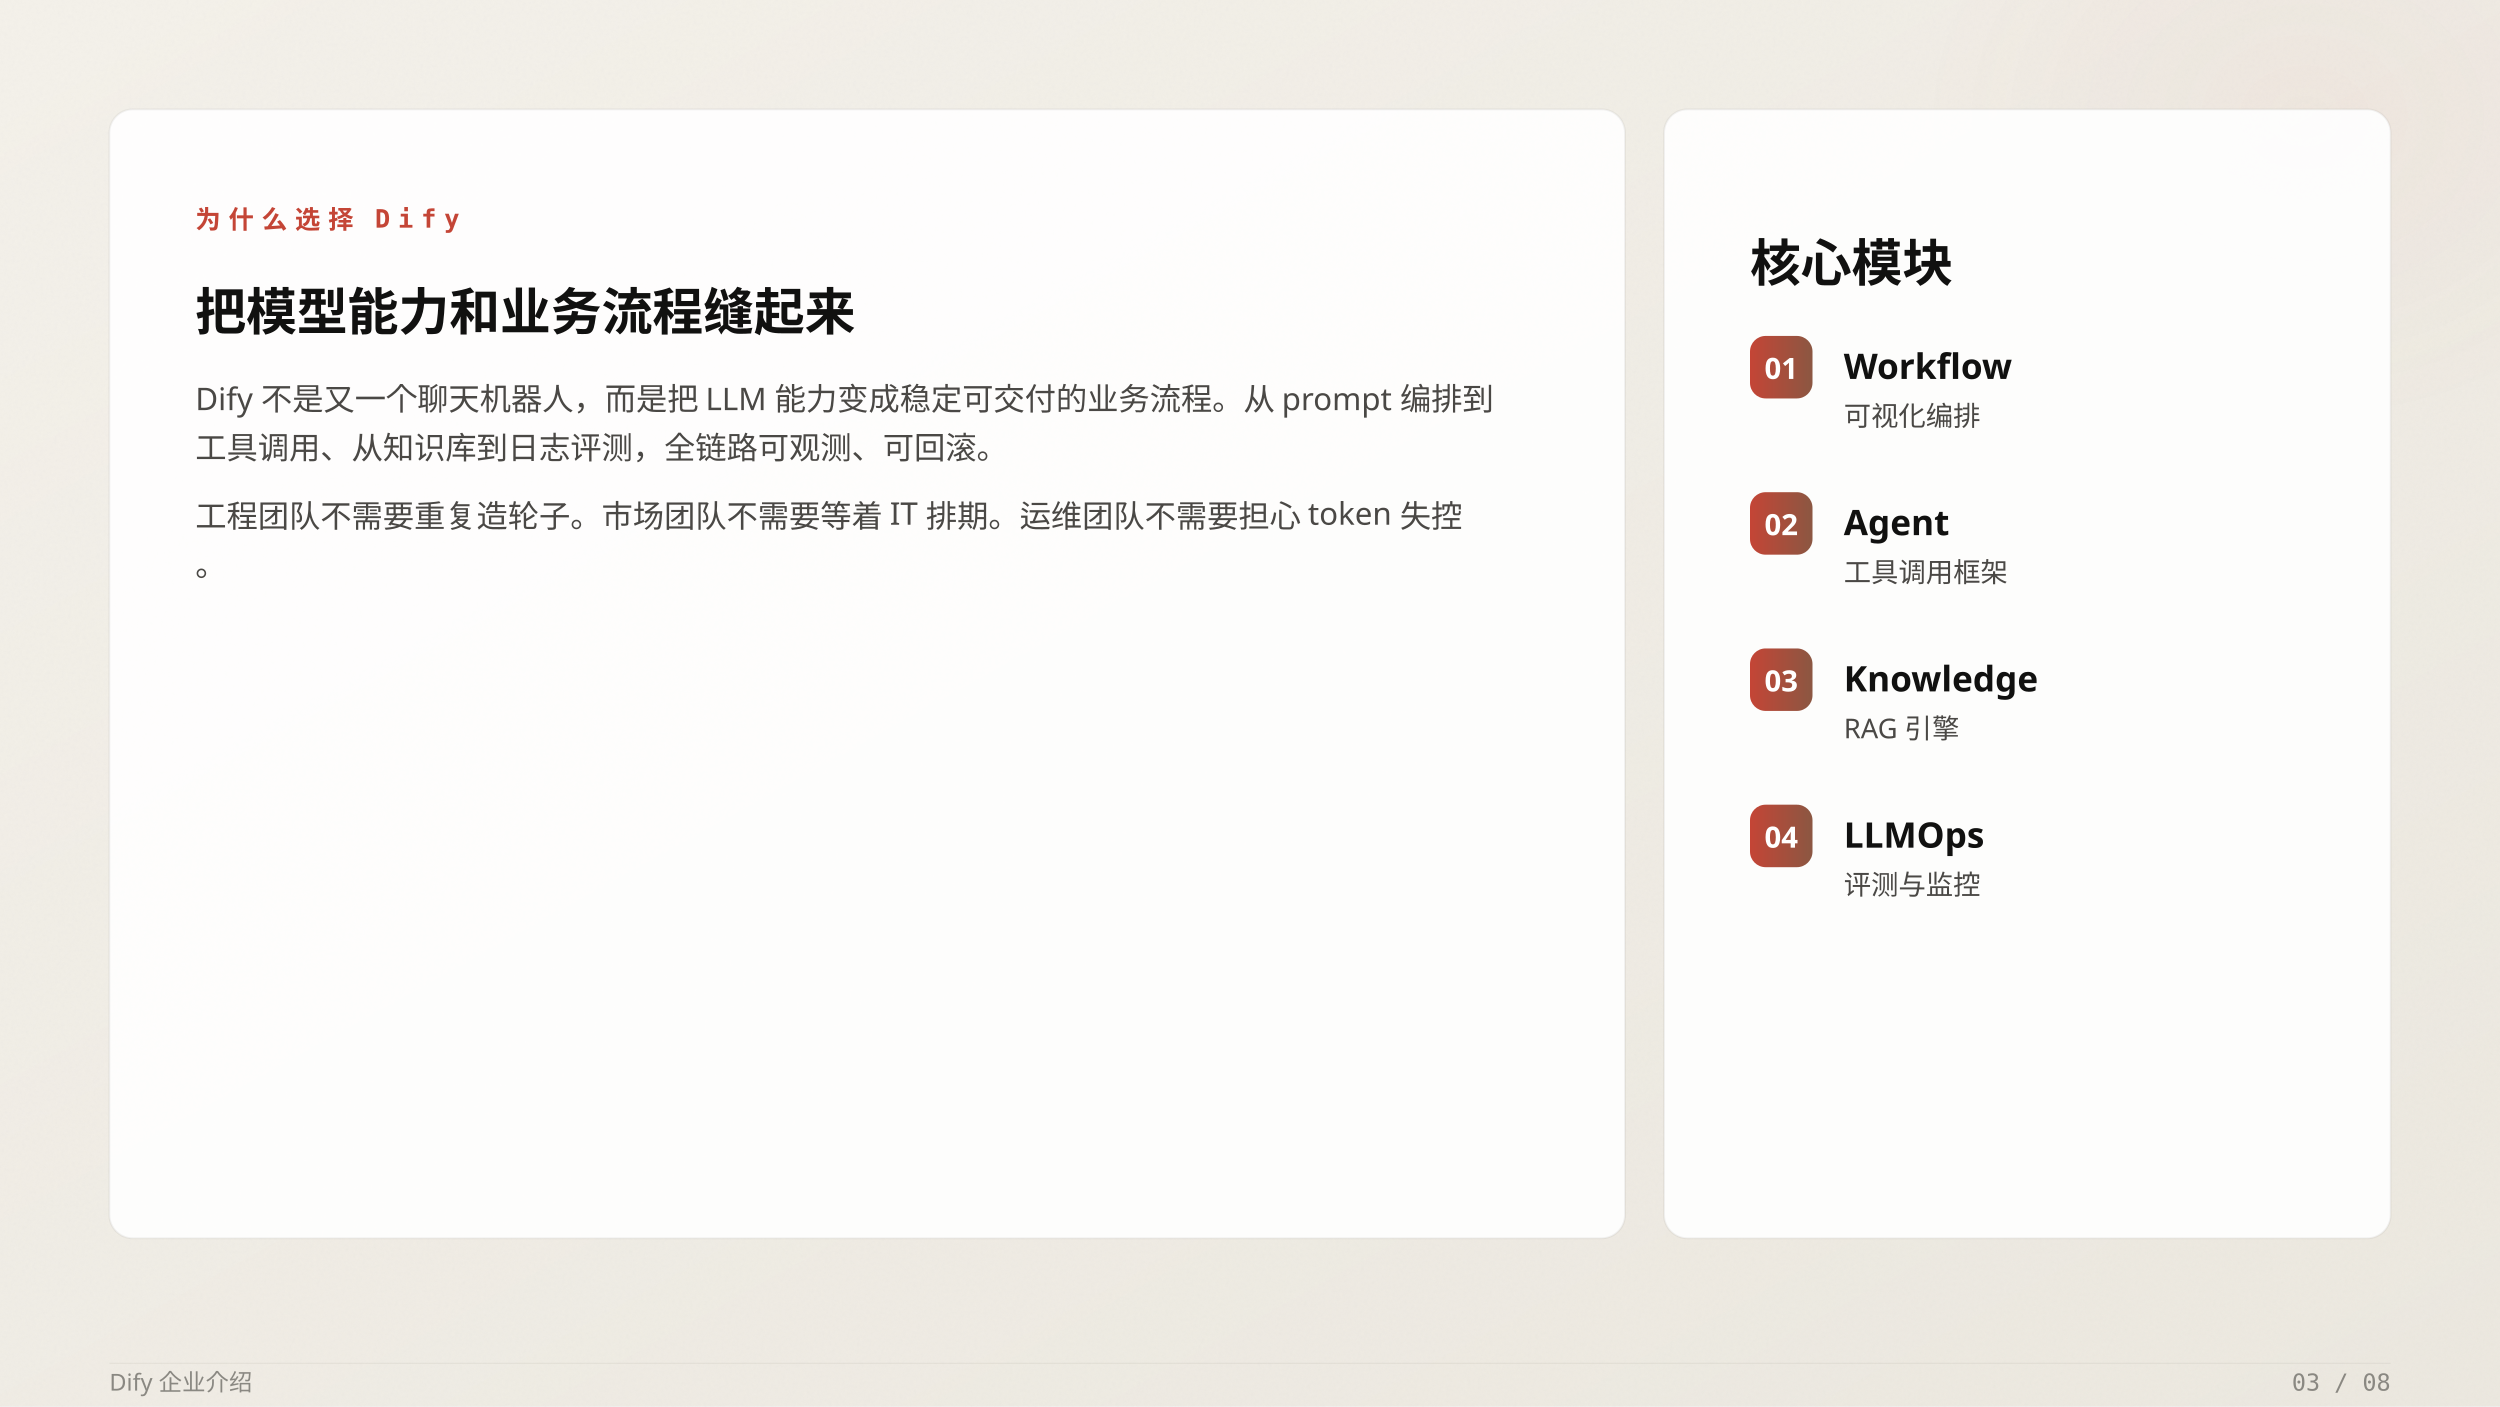
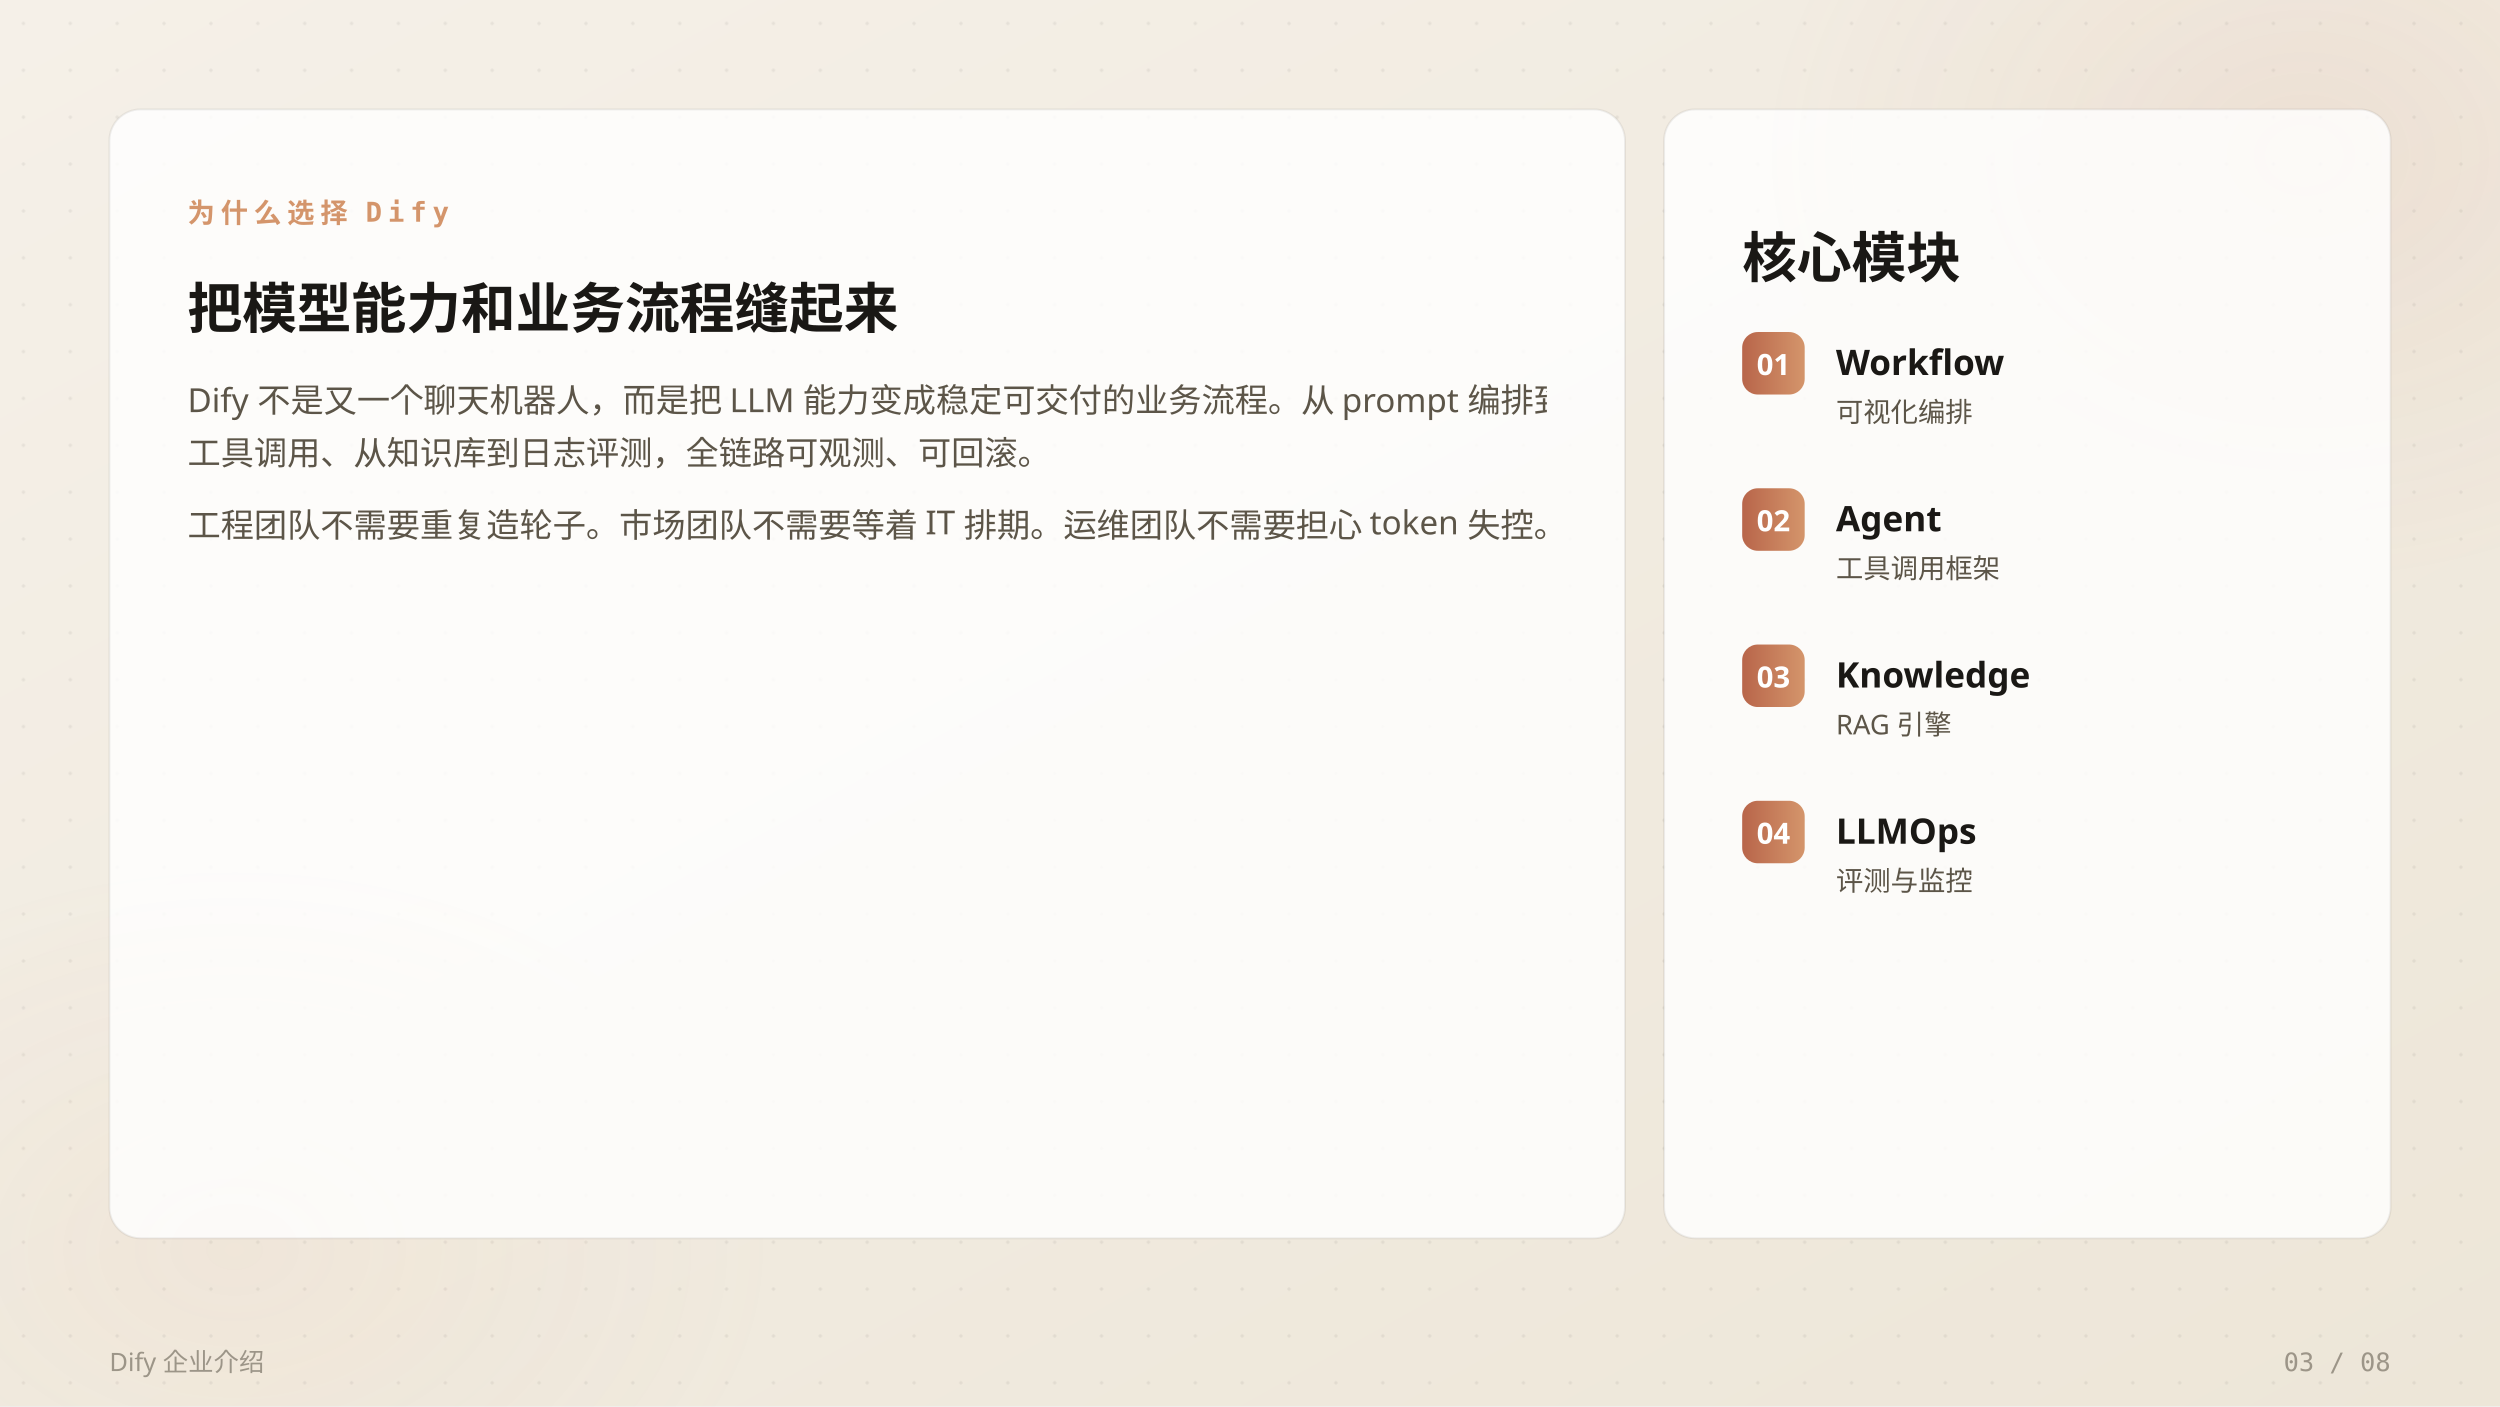
<svg xmlns="http://www.w3.org/2000/svg" viewBox="0 0 1280 720" width="1280" height="720">
  <defs>
    <linearGradient id="bg-grad" x1="0%" y1="0%" x2="100%" y2="100%">
-       <stop offset="0%" stop-color="#f4f1ea" />
-       <stop offset="100%" stop-color="#ece8df" />
+       <stop offset="0%" stop-color="#F5F0E8" />
+       <stop offset="100%" stop-color="#EDE6D8" />
    </linearGradient>
    <linearGradient id="accent-grad" x1="0%" y1="0%" x2="100%" y2="0%">
-       <stop offset="0%" stop-color="#c44536" />
-       <stop offset="100%" stop-color="#8b5742" />
+       <stop offset="0%" stop-color="#B8654A" />
+       <stop offset="100%" stop-color="#D4956B" />
    </linearGradient>
    <linearGradient id="accent-grad-v" x1="0%" y1="0%" x2="0%" y2="100%">
-       <stop offset="0%" stop-color="#c44536" />
-       <stop offset="100%" stop-color="#8b5742" />
+       <stop offset="0%" stop-color="#B8654A" />
+       <stop offset="100%" stop-color="#D4956B" />
    </linearGradient>
    <radialGradient id="spot-1" cx="50%" cy="50%" r="50%">
-       <stop offset="0%" stop-color="#c44536" stop-opacity="0.04" />
-       <stop offset="100%" stop-color="#c44536" stop-opacity="0" />
+       <stop offset="0%" stop-color="#B8654A" stop-opacity="0.08" />
+       <stop offset="100%" stop-color="#B8654A" stop-opacity="0" />
    </radialGradient>
    <radialGradient id="spot-2" cx="50%" cy="50%" r="50%">
-       <stop offset="0%" stop-color="#8b5742" stop-opacity="0.03" />
-       <stop offset="100%" stop-color="#8b5742" stop-opacity="0" />
+       <stop offset="0%" stop-color="#D4956B" stop-opacity="0.06" />
+       <stop offset="100%" stop-color="#D4956B" stop-opacity="0" />
    </radialGradient>
-     <filter id="grain-filter">
-       <feTurbulence type="fractalNoise" baseFrequency="0.55" numOctaves="3" stitchTiles="stitch" />
-       <feColorMatrix type="saturate" values="0" />
-     </filter>
+     <pattern id="bg-texture" width="24" height="24" patternUnits="userSpaceOnUse">
+       <circle cx="12" cy="12" r="0.9" fill="#1a1815" fill-opacity="0.06" />
+     </pattern>
  </defs>
  <style type="text/css">
    text { font-family: 'PingFang SC', 'Noto Sans SC', 'Microsoft YaHei', sans-serif; }
    .mono { font-family: 'IBM Plex Mono', 'SF Mono', 'JetBrains Mono', Menlo, monospace; }
-     .eyebrow { font-size: 13px; fill: #c44536; letter-spacing: 4px; font-weight: 600; font-family: 'IBM Plex Mono', 'SF Mono', 'JetBrains Mono', Menlo, monospace; }
-     .h1 { font-size: 54px; fill: #111110; font-weight: 700; font-family: 'Songti SC', 'Noto Serif SC', 'STKaiti', 'Times New Roman', serif; line-height: 1.15; }
-     .h2 { font-size: 40px; fill: #111110; font-weight: 700; font-family: 'Songti SC', 'Noto Serif SC', 'STKaiti', 'Times New Roman', serif; line-height: 1.2; }
-     .h3 { font-size: 26px; fill: #111110; font-weight: 600; font-family: 'Songti SC', 'Noto Serif SC', 'STKaiti', 'Times New Roman', serif; line-height: 1.25; }
-     .h4 { font-size: 19px; fill: #111110; font-weight: 600; font-family: 'Songti SC', 'Noto Serif SC', 'STKaiti', 'Times New Roman', serif; }
-     .body { font-size: 16px; fill: #4a4845; line-height: 1.55; }
-     .small { font-size: 12px; fill: #8a8882; }
-     .stat-huge { font-size: 96px; fill: #111110; font-weight: 800; font-family: 'Songti SC', 'Noto Serif SC', 'STKaiti', 'Times New Roman', serif; }
-     .stat-unit { font-size: 24px; fill: #4a4845; font-weight: 500; }
+     .eyebrow { font-size: 14px; fill: #D4956B; letter-spacing: 3px; font-weight: 600; font-family: 'IBM Plex Mono', 'SF Mono', 'JetBrains Mono', Menlo, monospace; }
+     .h1 { font-size: 56px; fill: #1a1815; font-weight: 700; font-family: 'Songti SC', 'Noto Serif SC', 'STKaiti', 'Times New Roman', serif; }
+     .h2 { font-size: 42px; fill: #1a1815; font-weight: 700; font-family: 'Songti SC', 'Noto Serif SC', 'STKaiti', 'Times New Roman', serif; }
+     .h3 { font-size: 28px; fill: #1a1815; font-weight: 600; font-family: 'Songti SC', 'Noto Serif SC', 'STKaiti', 'Times New Roman', serif; }
+     .h4 { font-size: 20px; fill: #1a1815; font-weight: 600; font-family: 'Songti SC', 'Noto Serif SC', 'STKaiti', 'Times New Roman', serif; }
+     .body { font-size: 17px; fill: #5c5548; }
+     .small { font-size: 13px; fill: #9c9588; }
+     .stat-huge { font-size: 100px; fill: #1a1815; font-weight: 800; font-family: 'Songti SC', 'Noto Serif SC', 'STKaiti', 'Times New Roman', serif; }
+     .stat-unit { font-size: 26px; fill: #5c5548; font-weight: 500; }
  </style>
  <rect width="1280" height="720" fill="url(#bg-grad)" />
-   <rect width="1280" height="720" filter="url(#grain-filter)" opacity="0.04" pointer-events="none" />
-   <ellipse cx="1180" cy="60" rx="200" ry="160" fill="url(#spot-1)" />
+   <rect width="1280" height="720" fill="url(#bg-texture)" />
+   <ellipse cx="1180" cy="80" rx="280" ry="220" fill="url(#spot-1)" />
+   <ellipse cx="120" cy="640" rx="280" ry="200" fill="url(#spot-2)" />
  <g transform="translate(56, 56)">
-     <rect x="0" y="0" width="776" height="578" rx="12" fill="#FFFFFF" fill-opacity="0.9" stroke="#111110" stroke-opacity="0.05" stroke-width="1" />
-     <svg x="44" y="44" width="688" height="490" viewBox="0 0 688 490">
-       <text x="0" y="17" class="eyebrow">为什么选择 Dify</text>
-       <text x="0" y="69" class="h3">把模型能力和业务流程缝起来</text>
-       <text x="0" y="110" font-size="16" fill="#4a4845">Dify 不是又一个聊天机器人，而是把 LLM 能力变成稳定可交付的业务流程。从 prompt 编排到</text>
-       <text x="0" y="135" font-size="16" fill="#4a4845">工具调用、从知识库到日志评测，全链路可观测、可回滚。</text>
-       <text x="0" y="170" font-size="16" fill="#4a4845">工程团队不需要重复造轮子。市场团队不需要等着 IT 排期。运维团队不需要担心 token 失控</text>
-       <text x="0" y="195" font-size="16" fill="#4a4845">。</text>
+     <rect x="0" y="0" width="776" height="578" rx="16" fill="#FFFFFF" fill-opacity="0.82" stroke="#1a1815" stroke-opacity="0.07" stroke-width="1" />
+     <svg x="40" y="40" width="696" height="498" viewBox="0 0 696 498">
+       <text x="0" y="18" class="eyebrow">为什么选择 Dify</text>
+       <text x="0" y="72" class="h3">把模型能力和业务流程缝起来</text>
+       <text x="0" y="115" font-size="17" fill="#5c5548">Dify 不是又一个聊天机器人，而是把 LLM 能力变成稳定可交付的业务流程。从 prompt 编排到</text>
+       <text x="0" y="142" font-size="17" fill="#5c5548">工具调用、从知识库到日志评测，全链路可观测、可回滚。</text>
+       <text x="0" y="179" font-size="17" fill="#5c5548">工程团队不需要重复造轮子。市场团队不需要等着 IT 排期。运维团队不需要担心 token 失控。</text>
    </svg>
  </g>
  <g transform="translate(852, 56)">
-     <rect x="0" y="0" width="372" height="578" rx="12" fill="#FFFFFF" fill-opacity="0.9" stroke="#111110" stroke-opacity="0.05" stroke-width="1" />
-     <svg x="44" y="44" width="284" height="490" viewBox="0 0 284 490">
-       <text x="0" y="44" class="h3">核心模块</text>
-       <g transform="translate(0, 72)" opacity="1.0">
+     <rect x="0" y="0" width="372" height="578" rx="16" fill="#FFFFFF" fill-opacity="0.82" stroke="#1a1815" stroke-opacity="0.07" stroke-width="1" />
+     <svg x="40" y="40" width="292" height="498" viewBox="0 0 292 498">
+       <text x="0" y="46" class="h3">核心模块</text>
+       <g transform="translate(0, 74)" opacity="1.0">
        <rect x="0" y="0" width="32" height="32" rx="8" fill="url(#accent-grad)" />
        <text x="16" y="22" text-anchor="middle" font-size="15" font-weight="700" fill="#ffffff">01</text>
-         <text x="48" y="22" font-size="18" fill="#111110" font-weight="600">Workflow</text>
-         <text x="48" y="46" font-size="14" fill="#4a4845">可视化编排</text>
+         <text x="48" y="22" font-size="18" fill="#1a1815" font-weight="600">Workflow</text>
+         <text x="48" y="46" font-size="14" fill="#5c5548">可视化编排</text>
      </g>
-       <g transform="translate(0, 152)" opacity="1.0">
+       <g transform="translate(0, 154)" opacity="1.0">
        <rect x="0" y="0" width="32" height="32" rx="8" fill="url(#accent-grad)" />
        <text x="16" y="22" text-anchor="middle" font-size="15" font-weight="700" fill="#ffffff">02</text>
-         <text x="48" y="22" font-size="18" fill="#111110" font-weight="600">Agent</text>
-         <text x="48" y="46" font-size="14" fill="#4a4845">工具调用框架</text>
+         <text x="48" y="22" font-size="18" fill="#1a1815" font-weight="600">Agent</text>
+         <text x="48" y="46" font-size="14" fill="#5c5548">工具调用框架</text>
      </g>
-       <g transform="translate(0, 232)" opacity="1.0">
+       <g transform="translate(0, 234)" opacity="1.0">
        <rect x="0" y="0" width="32" height="32" rx="8" fill="url(#accent-grad)" />
        <text x="16" y="22" text-anchor="middle" font-size="15" font-weight="700" fill="#ffffff">03</text>
-         <text x="48" y="22" font-size="18" fill="#111110" font-weight="600">Knowledge</text>
-         <text x="48" y="46" font-size="14" fill="#4a4845">RAG 引擎</text>
+         <text x="48" y="22" font-size="18" fill="#1a1815" font-weight="600">Knowledge</text>
+         <text x="48" y="46" font-size="14" fill="#5c5548">RAG 引擎</text>
      </g>
-       <g transform="translate(0, 312)" opacity="1.0">
+       <g transform="translate(0, 314)" opacity="1.0">
        <rect x="0" y="0" width="32" height="32" rx="8" fill="url(#accent-grad)" />
        <text x="16" y="22" text-anchor="middle" font-size="15" font-weight="700" fill="#ffffff">04</text>
-         <text x="48" y="22" font-size="18" fill="#111110" font-weight="600">LLMOps</text>
-         <text x="48" y="46" font-size="14" fill="#4a4845">评测与监控</text>
+         <text x="48" y="22" font-size="18" fill="#1a1815" font-weight="600">LLMOps</text>
+         <text x="48" y="46" font-size="14" fill="#5c5548">评测与监控</text>
      </g>
    </svg>
  </g>
-   <line x1="56" y1="698" x2="1224" y2="698" stroke="#111110" stroke-opacity="0.06" stroke-width="0.5" />
-   <text x="56" y="712" class="small">Dify 企业介绍</text>
-   <text x="1224" y="712" class="small mono" text-anchor="end">03 / 08</text>
+   <text x="56" y="702" class="small">Dify 企业介绍</text>
+   <text x="1224" y="702" class="small mono" text-anchor="end">03 / 08</text>
</svg>
